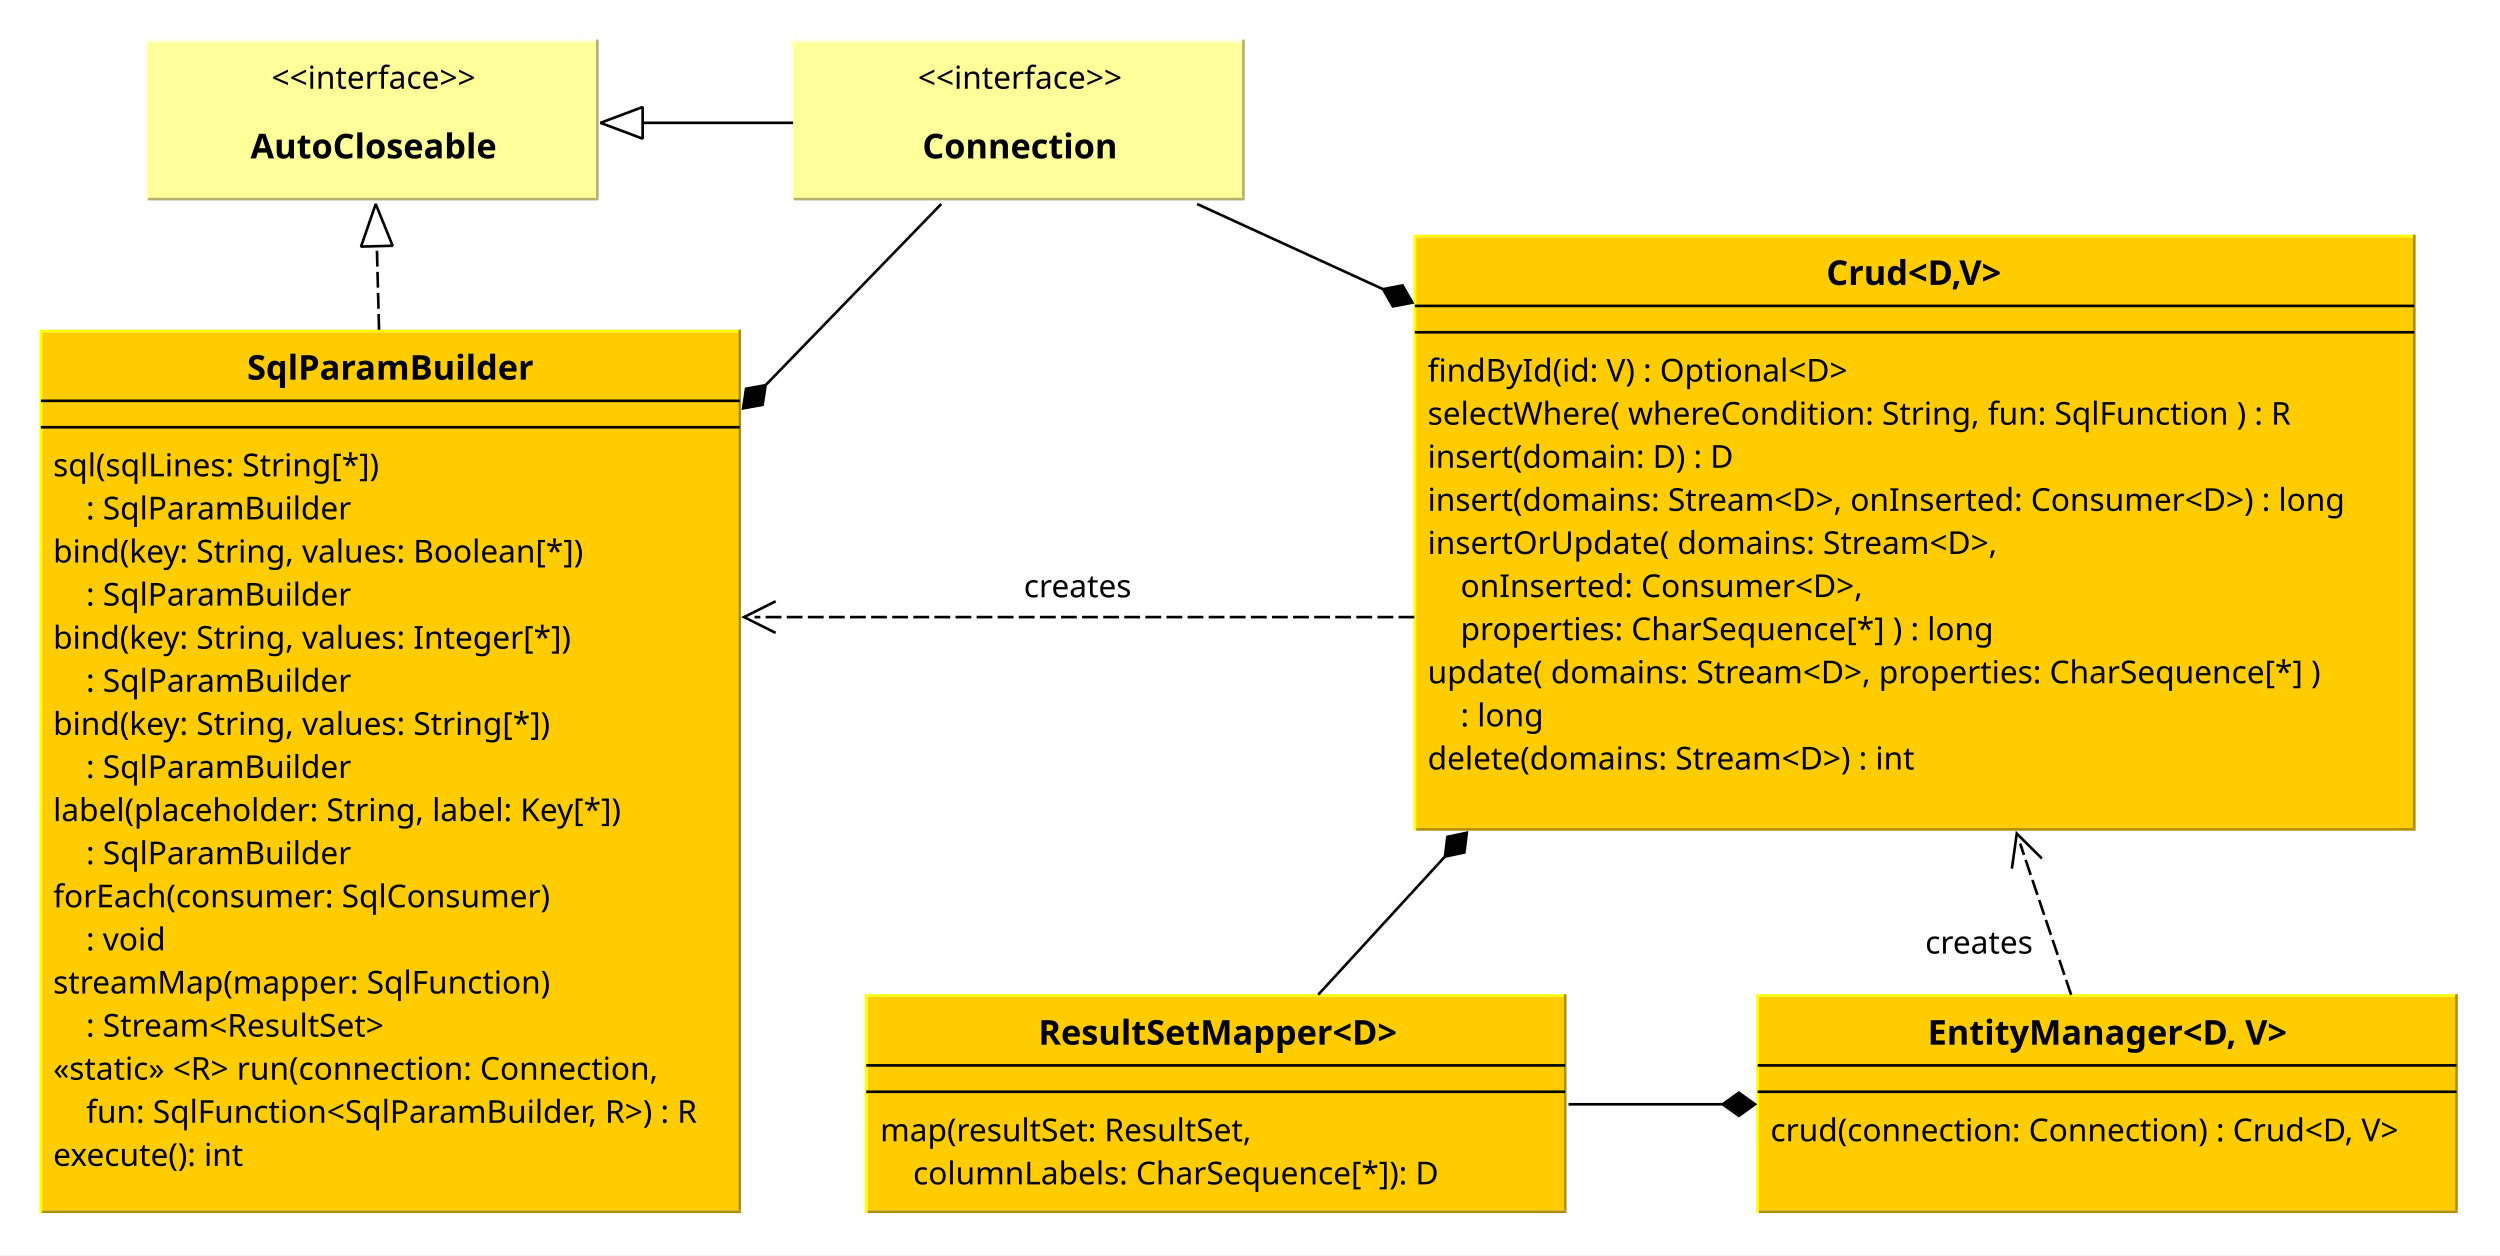
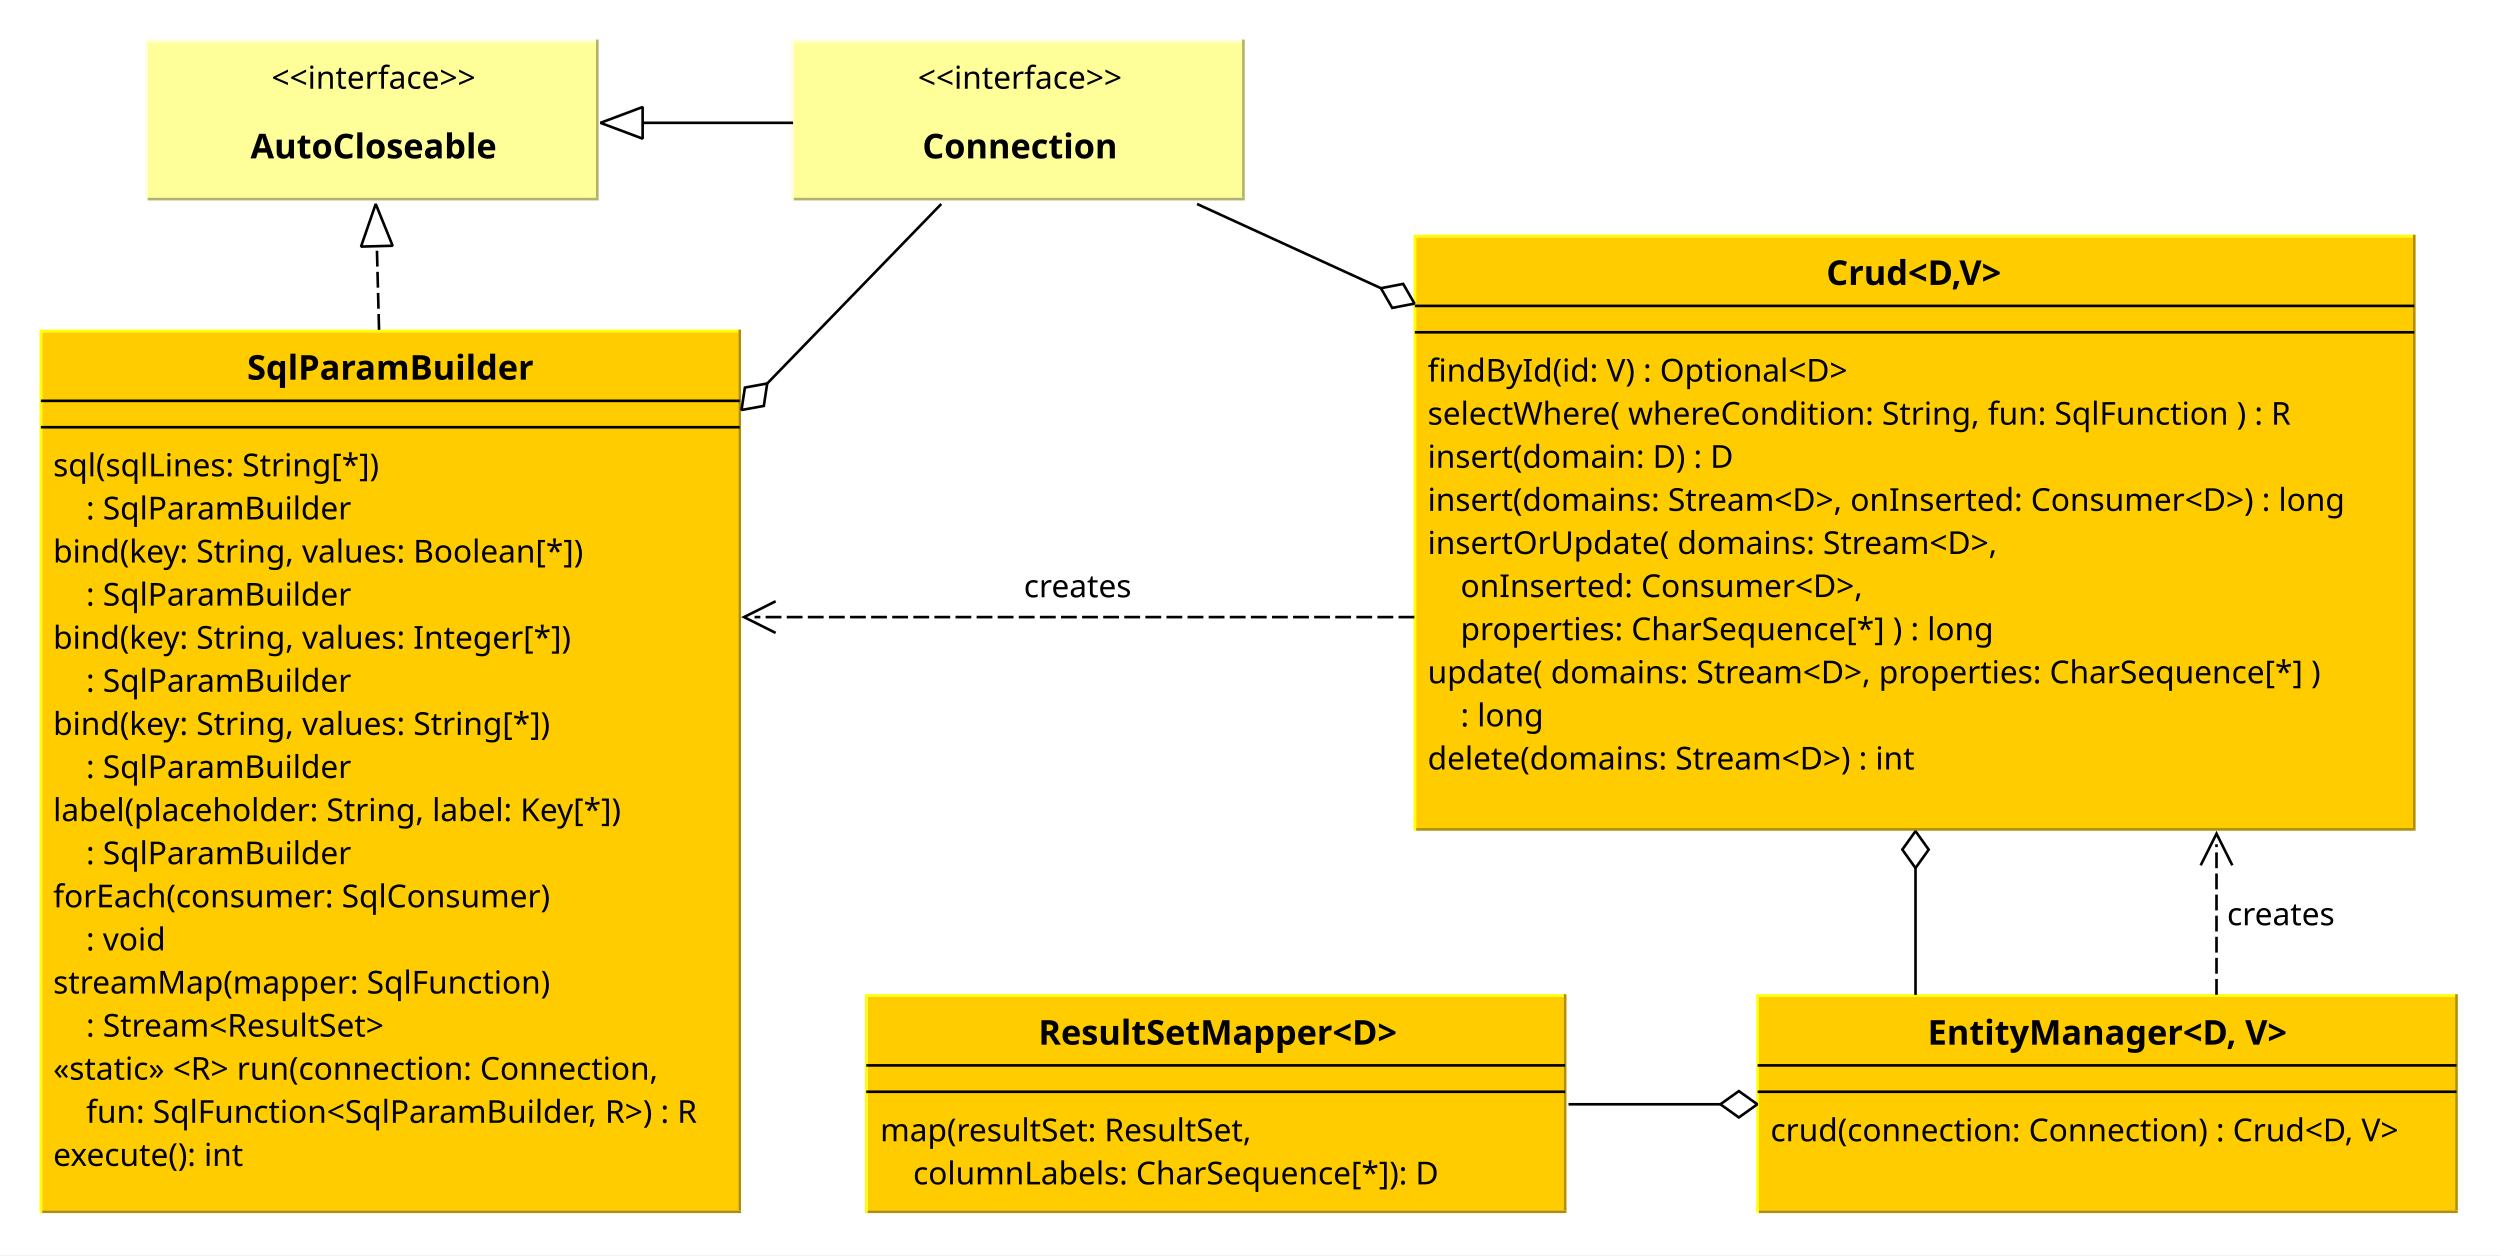
<svg xmlns="http://www.w3.org/2000/svg" fill-opacity="1" color-rendering="auto" color-interpolation="auto" text-rendering="auto" stroke="black" stroke-linecap="square" width="948" stroke-miterlimit="10" shape-rendering="auto" stroke-opacity="1" fill="black" stroke-dasharray="none" font-weight="normal" stroke-width="1" height="476" font-family="'Dialog'" font-style="normal" stroke-linejoin="miter" font-size="12px" stroke-dashoffset="0" image-rendering="auto">
  <defs id="genericDefs" />
  <g>
    <defs id="defs1">
      <clipPath clipPathUnits="userSpaceOnUse" id="clipPath1">
        <path d="M0 0 L948 0 L948 476 L0 476 L0 0 Z" />
      </clipPath>
      <clipPath clipPathUnits="userSpaceOnUse" id="clipPath2">
        <path d="M286 266 L1234 266 L1234 742 L286 742 L286 266 Z" />
      </clipPath>
      <clipPath clipPathUnits="userSpaceOnUse" id="clipPath3">
        <path d="M952 643 L952 726 L1218 726 L1218 643 Z" />
      </clipPath>
      <clipPath clipPathUnits="userSpaceOnUse" id="clipPath4">
        <path d="M614 643 L614 726 L880 726 L880 643 Z" />
      </clipPath>
      <clipPath clipPathUnits="userSpaceOnUse" id="clipPath5">
        <path d="M301 391 L301 726 L567 726 L567 391 Z" />
      </clipPath>
      <clipPath clipPathUnits="userSpaceOnUse" id="clipPath6">
        <path d="M341 281 L341 342 L513 342 L513 281 Z" />
      </clipPath>
      <clipPath clipPathUnits="userSpaceOnUse" id="clipPath7">
        <path d="M822 355 L822 581 L1202 581 L1202 355 Z" />
      </clipPath>
      <clipPath clipPathUnits="userSpaceOnUse" id="clipPath8">
        <path d="M586 281 L586 342 L758 342 L758 281 Z" />
      </clipPath>
    </defs>
    <g fill="white" text-rendering="geometricPrecision" shape-rendering="geometricPrecision" transform="translate(-286,-266)" stroke="white">
      <rect x="286" width="948" height="476" y="266" clip-path="url(#clipPath2)" stroke="none" />
    </g>
    <g fill="rgb(255,204,0)" text-rendering="geometricPrecision" shape-rendering="geometricPrecision" transform="matrix(1,0,0,1,-286,-266)" stroke="rgb(255,204,0)">
      <rect x="953" width="264" height="81" y="644" clip-path="url(#clipPath2)" stroke="none" />
      <rect x="952" y="643" clip-path="url(#clipPath2)" fill="yellow" width="1" height="83" stroke="none" />
      <rect x="953" y="643" clip-path="url(#clipPath2)" fill="yellow" width="264" height="1" stroke="none" />
      <rect x="953" y="725" clip-path="url(#clipPath2)" fill="rgb(178,142,0)" width="265" height="1" stroke="none" />
      <rect x="1217" y="643" clip-path="url(#clipPath2)" fill="rgb(178,142,0)" width="1" height="82" stroke="none" />
    </g>
    <g font-size="13px" stroke-linecap="butt" transform="matrix(1,0,0,1,-286,-266)" text-rendering="geometricPrecision" font-family="sans-serif" shape-rendering="geometricPrecision" font-weight="bold" stroke-miterlimit="1.45">
      <text x="1016.954" xml:space="preserve" y="662.137" clip-path="url(#clipPath3)" stroke="none">EntityManager&lt;D, V&gt;</text>
    </g>
    <g text-rendering="geometricPrecision" shape-rendering="geometricPrecision" transform="matrix(1,0,0,1,-286,-266)">
      <line y2="670" fill="none" x1="953" clip-path="url(#clipPath3)" x2="1217" y1="670" />
      <line y2="680" fill="none" x1="953" clip-path="url(#clipPath3)" x2="1217" y1="680" />
      <text stroke-linecap="butt" x="957.36" y="698.774" clip-path="url(#clipPath3)" font-family="sans-serif" stroke="none" stroke-miterlimit="1.45" xml:space="preserve">crud(connection: Connection) : Crud&lt;D, V&gt;</text>
      <rect x="615" y="644" clip-path="url(#clipPath2)" fill="rgb(255,204,0)" width="264" height="81" stroke="none" />
      <rect x="614" y="643" clip-path="url(#clipPath2)" fill="yellow" width="1" height="83" stroke="none" />
      <rect x="615" y="643" clip-path="url(#clipPath2)" fill="yellow" width="264" height="1" stroke="none" />
      <rect x="615" y="725" clip-path="url(#clipPath2)" fill="rgb(178,142,0)" width="265" height="1" stroke="none" />
      <rect x="879" y="643" clip-path="url(#clipPath2)" fill="rgb(178,142,0)" width="1" height="82" stroke="none" />
    </g>
    <g font-size="13px" stroke-linecap="butt" transform="matrix(1,0,0,1,-286,-266)" text-rendering="geometricPrecision" font-family="sans-serif" shape-rendering="geometricPrecision" font-weight="bold" stroke-miterlimit="1.45">
      <text x="679.757" xml:space="preserve" y="662.137" clip-path="url(#clipPath4)" stroke="none">ResultSetMapper&lt;D&gt;</text>
    </g>
    <g text-rendering="geometricPrecision" shape-rendering="geometricPrecision" transform="matrix(1,0,0,1,-286,-266)">
      <line y2="670" fill="none" x1="615" clip-path="url(#clipPath4)" x2="879" y1="670" />
      <line y2="680" fill="none" x1="615" clip-path="url(#clipPath4)" x2="879" y1="680" />
      <text stroke-linecap="butt" x="619.76" y="698.774" clip-path="url(#clipPath4)" font-family="sans-serif" stroke="none" stroke-miterlimit="1.45" xml:space="preserve">map(resultSet: ResultSet, </text>
      <text stroke-linecap="butt" x="619.76" y="715.118" clip-path="url(#clipPath4)" font-family="sans-serif" stroke="none" stroke-miterlimit="1.45" xml:space="preserve">    columnLabels: CharSequence[*]): D</text>
      <rect x="302" y="392" clip-path="url(#clipPath2)" fill="rgb(255,204,0)" width="264" height="333" stroke="none" />
      <rect x="301" y="391" clip-path="url(#clipPath2)" fill="yellow" width="1" height="335" stroke="none" />
      <rect x="302" y="391" clip-path="url(#clipPath2)" fill="yellow" width="264" height="1" stroke="none" />
      <rect x="302" y="725" clip-path="url(#clipPath2)" fill="rgb(178,142,0)" width="265" height="1" stroke="none" />
      <rect x="566" y="391" clip-path="url(#clipPath2)" fill="rgb(178,142,0)" width="1" height="334" stroke="none" />
    </g>
    <g font-size="13px" stroke-linecap="butt" transform="matrix(1,0,0,1,-286,-266)" text-rendering="geometricPrecision" font-family="sans-serif" shape-rendering="geometricPrecision" font-weight="bold" stroke-miterlimit="1.45">
      <text x="379.703" xml:space="preserve" y="409.977" clip-path="url(#clipPath5)" stroke="none">SqlParamBuilder</text>
    </g>
    <g text-rendering="geometricPrecision" shape-rendering="geometricPrecision" transform="matrix(1,0,0,1,-286,-266)">
      <line y2="418" fill="none" x1="302" clip-path="url(#clipPath5)" x2="566" y1="418" />
      <line y2="428" fill="none" x1="302" clip-path="url(#clipPath5)" x2="566" y1="428" />
      <text stroke-linecap="butt" x="306.16" y="446.614" clip-path="url(#clipPath5)" font-family="sans-serif" stroke="none" stroke-miterlimit="1.45" xml:space="preserve">sql(sqlLines: String[*])</text>
      <text stroke-linecap="butt" x="306.16" y="462.958" clip-path="url(#clipPath5)" font-family="sans-serif" stroke="none" stroke-miterlimit="1.45" xml:space="preserve">    : SqlParamBuilder</text>
      <text stroke-linecap="butt" x="306.16" y="479.302" clip-path="url(#clipPath5)" font-family="sans-serif" stroke="none" stroke-miterlimit="1.45" xml:space="preserve">bind(key: String, values: Boolean[*])</text>
      <text stroke-linecap="butt" x="306.16" y="495.647" clip-path="url(#clipPath5)" font-family="sans-serif" stroke="none" stroke-miterlimit="1.45" xml:space="preserve">    : SqlParamBuilder</text>
      <text stroke-linecap="butt" x="306.16" y="511.991" clip-path="url(#clipPath5)" font-family="sans-serif" stroke="none" stroke-miterlimit="1.45" xml:space="preserve">bind(key: String, values: Integer[*])</text>
      <text stroke-linecap="butt" x="306.16" y="528.335" clip-path="url(#clipPath5)" font-family="sans-serif" stroke="none" stroke-miterlimit="1.45" xml:space="preserve">    : SqlParamBuilder</text>
      <text stroke-linecap="butt" x="306.16" y="544.679" clip-path="url(#clipPath5)" font-family="sans-serif" stroke="none" stroke-miterlimit="1.45" xml:space="preserve">bind(key: String, values: String[*])</text>
      <text stroke-linecap="butt" x="306.16" y="561.023" clip-path="url(#clipPath5)" font-family="sans-serif" stroke="none" stroke-miterlimit="1.45" xml:space="preserve">    : SqlParamBuilder</text>
      <text stroke-linecap="butt" x="306.16" y="577.367" clip-path="url(#clipPath5)" font-family="sans-serif" stroke="none" stroke-miterlimit="1.45" xml:space="preserve">label(placeholder: String, label: Key[*])</text>
      <text stroke-linecap="butt" x="306.16" y="593.711" clip-path="url(#clipPath5)" font-family="sans-serif" stroke="none" stroke-miterlimit="1.45" xml:space="preserve">    : SqlParamBuilder</text>
      <text stroke-linecap="butt" x="306.16" y="610.055" clip-path="url(#clipPath5)" font-family="sans-serif" stroke="none" stroke-miterlimit="1.45" xml:space="preserve">forEach(consumer: SqlConsumer)</text>
      <text stroke-linecap="butt" x="306.16" y="626.399" clip-path="url(#clipPath5)" font-family="sans-serif" stroke="none" stroke-miterlimit="1.45" xml:space="preserve">    : void</text>
      <text stroke-linecap="butt" x="306.16" y="642.744" clip-path="url(#clipPath5)" font-family="sans-serif" stroke="none" stroke-miterlimit="1.45" xml:space="preserve">streamMap(mapper: SqlFunction)</text>
      <text stroke-linecap="butt" x="306.16" y="659.088" clip-path="url(#clipPath5)" font-family="sans-serif" stroke="none" stroke-miterlimit="1.45" xml:space="preserve">    : Stream&lt;ResultSet&gt;</text>
      <text stroke-linecap="butt" x="306.16" y="675.432" clip-path="url(#clipPath5)" font-family="sans-serif" stroke="none" stroke-miterlimit="1.45" xml:space="preserve">«static» &lt;R&gt; run(connection: Connection, </text>
      <text stroke-linecap="butt" x="306.16" y="691.776" clip-path="url(#clipPath5)" font-family="sans-serif" stroke="none" stroke-miterlimit="1.45" xml:space="preserve">    fun: SqlFunction&lt;SqlParamBuilder, R&gt;) : R</text>
      <text stroke-linecap="butt" x="306.16" y="708.12" clip-path="url(#clipPath5)" font-family="sans-serif" stroke="none" stroke-miterlimit="1.45" xml:space="preserve">execute(): int</text>
      <rect x="342" y="282" clip-path="url(#clipPath2)" fill="rgb(255,255,153)" width="170" height="59" stroke="none" />
      <rect x="341" y="281" clip-path="url(#clipPath2)" fill="rgb(255,255,218)" width="1" height="61" stroke="none" />
      <rect x="342" y="281" clip-path="url(#clipPath2)" fill="rgb(255,255,218)" width="170" height="1" stroke="none" />
      <rect x="342" y="341" clip-path="url(#clipPath2)" fill="rgb(178,178,107)" width="171" height="1" stroke="none" />
      <rect x="512" y="281" clip-path="url(#clipPath2)" fill="rgb(178,178,107)" width="1" height="60" stroke="none" />
      <text stroke-linecap="butt" x="388.954" y="299.648" clip-path="url(#clipPath6)" font-family="sans-serif" stroke="none" stroke-miterlimit="1.45" xml:space="preserve">&lt;&lt;interface&gt;&gt;</text>
    </g>
    <g font-size="13px" stroke-linecap="butt" transform="matrix(1,0,0,1,-286,-266)" text-rendering="geometricPrecision" font-family="sans-serif" shape-rendering="geometricPrecision" font-weight="bold" stroke-miterlimit="1.45">
      <text x="380.977" xml:space="preserve" y="326.061" clip-path="url(#clipPath6)" stroke="none">AutoCloseable</text>
    </g>
    <g fill="rgb(255,204,0)" text-rendering="geometricPrecision" shape-rendering="geometricPrecision" transform="matrix(1,0,0,1,-286,-266)" stroke="rgb(255,204,0)">
      <rect x="823" width="378" height="224" y="356" clip-path="url(#clipPath2)" stroke="none" />
      <rect x="822" y="355" clip-path="url(#clipPath2)" fill="yellow" width="1" height="226" stroke="none" />
      <rect x="823" y="355" clip-path="url(#clipPath2)" fill="yellow" width="378" height="1" stroke="none" />
      <rect x="823" y="580" clip-path="url(#clipPath2)" fill="rgb(178,142,0)" width="379" height="1" stroke="none" />
      <rect x="1201" y="355" clip-path="url(#clipPath2)" fill="rgb(178,142,0)" width="1" height="225" stroke="none" />
    </g>
    <g font-size="13px" stroke-linecap="butt" transform="matrix(1,0,0,1,-286,-266)" text-rendering="geometricPrecision" font-family="sans-serif" shape-rendering="geometricPrecision" font-weight="bold" stroke-miterlimit="1.45">
      <text x="978.56" xml:space="preserve" y="374.057" clip-path="url(#clipPath7)" stroke="none">Crud&lt;D,V&gt;</text>
    </g>
    <g text-rendering="geometricPrecision" shape-rendering="geometricPrecision" transform="matrix(1,0,0,1,-286,-266)">
      <line y2="382" fill="none" x1="823" clip-path="url(#clipPath7)" x2="1201" y1="382" />
      <line y2="392" fill="none" x1="823" clip-path="url(#clipPath7)" x2="1201" y1="392" />
      <text stroke-linecap="butt" x="827.36" y="410.694" clip-path="url(#clipPath7)" font-family="sans-serif" stroke="none" stroke-miterlimit="1.45" xml:space="preserve">findById(id: V) : Optional&lt;D&gt;</text>
      <text stroke-linecap="butt" x="827.36" y="427.038" clip-path="url(#clipPath7)" font-family="sans-serif" stroke="none" stroke-miterlimit="1.45" xml:space="preserve">selectWhere( whereCondition: String, fun: SqlFunction ) : R</text>
      <text stroke-linecap="butt" x="827.36" y="443.382" clip-path="url(#clipPath7)" font-family="sans-serif" stroke="none" stroke-miterlimit="1.45" xml:space="preserve">insert(domain: D) : D</text>
      <text stroke-linecap="butt" x="827.36" y="459.726" clip-path="url(#clipPath7)" font-family="sans-serif" stroke="none" stroke-miterlimit="1.45" xml:space="preserve">insert(domains: Stream&lt;D&gt;, onInserted: Consumer&lt;D&gt;) : long</text>
      <text stroke-linecap="butt" x="827.36" y="476.071" clip-path="url(#clipPath7)" font-family="sans-serif" stroke="none" stroke-miterlimit="1.45" xml:space="preserve">insertOrUpdate( domains: Stream&lt;D&gt;,</text>
      <text stroke-linecap="butt" x="827.36" y="492.415" clip-path="url(#clipPath7)" font-family="sans-serif" stroke="none" stroke-miterlimit="1.45" xml:space="preserve">    onInserted: Consumer&lt;D&gt;,</text>
      <text stroke-linecap="butt" x="827.36" y="508.759" clip-path="url(#clipPath7)" font-family="sans-serif" stroke="none" stroke-miterlimit="1.45" xml:space="preserve">    properties: CharSequence[*] ) : long</text>
      <text stroke-linecap="butt" x="827.36" y="525.103" clip-path="url(#clipPath7)" font-family="sans-serif" stroke="none" stroke-miterlimit="1.45" xml:space="preserve">update( domains: Stream&lt;D&gt;, properties: CharSequence[*] )</text>
      <text stroke-linecap="butt" x="827.36" y="541.447" clip-path="url(#clipPath7)" font-family="sans-serif" stroke="none" stroke-miterlimit="1.45" xml:space="preserve">    : long</text>
      <text stroke-linecap="butt" x="827.36" y="557.791" clip-path="url(#clipPath7)" font-family="sans-serif" stroke="none" stroke-miterlimit="1.45" xml:space="preserve">delete(domains: Stream&lt;D&gt;) : int</text>
      <rect x="587" y="282" clip-path="url(#clipPath2)" fill="rgb(255,255,153)" width="170" height="59" stroke="none" />
      <rect x="586" y="281" clip-path="url(#clipPath2)" fill="rgb(255,255,218)" width="1" height="61" stroke="none" />
      <rect x="587" y="281" clip-path="url(#clipPath2)" fill="rgb(255,255,218)" width="170" height="1" stroke="none" />
      <rect x="587" y="341" clip-path="url(#clipPath2)" fill="rgb(178,178,107)" width="171" height="1" stroke="none" />
      <rect x="757" y="281" clip-path="url(#clipPath2)" fill="rgb(178,178,107)" width="1" height="60" stroke="none" />
      <text stroke-linecap="butt" x="634.054" y="299.648" clip-path="url(#clipPath8)" font-family="sans-serif" stroke="none" stroke-miterlimit="1.45" xml:space="preserve">&lt;&lt;interface&gt;&gt;</text>
    </g>
    <g font-size="13px" stroke-linecap="butt" transform="matrix(1,0,0,1,-286,-266)" text-rendering="geometricPrecision" font-family="sans-serif" shape-rendering="geometricPrecision" font-weight="bold" stroke-miterlimit="1.45">
      <text x="635.775" xml:space="preserve" y="326.061" clip-path="url(#clipPath8)" stroke="none">Connection</text>
      <path fill="none" d="M945.372 684.74 L880.788 684.74" clip-path="url(#clipPath2)" />
+     </g>
+     <g stroke-linecap="butt" transform="matrix(1,0,0,1,-286,-266)" fill="white" text-rendering="geometricPrecision" shape-rendering="geometricPrecision" stroke="white" stroke-miterlimit="1.45">
      <path d="M952.372 684.74 L945.372 689.74 L938.372 684.74 L945.372 679.74 Z" stroke="none" clip-path="url(#clipPath2)" />
+       <path fill="none" d="M952.372 684.74 L945.372 689.74 L938.372 684.74 L945.372 679.74 Z" clip-path="url(#clipPath2)" stroke="black" />
+       <path fill="none" stroke-dasharray="6,2" d="M429.733 391.072 L428.869 358.351" clip-path="url(#clipPath2)" stroke="black" />
+       <path stroke-dasharray="6,2" d="M428.473 343.356 L422.897 359.509 L434.893 359.192 Z" clip-path="url(#clipPath2)" stroke="none" />
+       <path fill="none" d="M428.473 343.356 L422.897 359.509 L434.893 359.192 Z" clip-path="url(#clipPath2)" stroke="black" />
+       <path fill="none" stroke-dasharray="6,2" d="M1126.5 643.229 L1126.5 586.13" clip-path="url(#clipPath2)" stroke="black" />
+       <path fill="black" stroke-dasharray="6,2" d="M1126.5 582.13 L1120.5 594.13 L1126.5 582.13 L1132.5 594.13 Z" clip-path="url(#clipPath2)" stroke="none" />
    </g>
-     <g text-rendering="geometricPrecision" stroke-miterlimit="1.45" stroke-dasharray="6,2" shape-rendering="geometricPrecision" transform="matrix(1,0,0,1,-286,-266)" stroke-linecap="butt">
-       <path fill="none" d="M429.733 391.072 L428.869 358.351" clip-path="url(#clipPath2)" />
-       <path fill="white" d="M428.473 343.356 L422.897 359.509 L434.893 359.192 Z" clip-path="url(#clipPath2)" stroke="none" />
-       <path fill="none" stroke-dasharray="none" d="M428.473 343.356 L422.897 359.509 L434.893 359.192 Z" clip-path="url(#clipPath2)" />
-       <path fill="none" d="M1071.378 643.259 L1052.039 585.883" clip-path="url(#clipPath2)" />
-       <path d="M1050.762 582.092 L1048.909 595.38 L1050.762 582.092 L1060.28 591.548 Z" clip-path="url(#clipPath2)" stroke="none" />
-       <path fill="none" stroke-miterlimit="10" stroke-dasharray="none" d="M1050.762 582.092 L1048.909 595.38 L1050.762 582.092 L1060.28 591.548 Z" clip-path="url(#clipPath2)" stroke-linecap="square" />
-       <text x="1016.038" y="627.599" clip-path="url(#clipPath2)" font-family="sans-serif" stroke-dasharray="none" stroke="none" xml:space="preserve">creates</text>
-       <path fill="none" d="M822.326 500 L572.129 500" clip-path="url(#clipPath2)" />
-       <path d="M568.129 500 L580.129 506 L568.129 500 L580.129 494 Z" clip-path="url(#clipPath2)" stroke="none" />
-       <path fill="none" stroke-miterlimit="10" stroke-dasharray="none" d="M568.129 500 L580.129 506 L568.129 500 L580.129 494 Z" clip-path="url(#clipPath2)" stroke-linecap="square" />
-       <text x="674.228" y="492.484" clip-path="url(#clipPath2)" font-family="sans-serif" stroke-dasharray="none" stroke="none" xml:space="preserve">creates</text>
-       <path fill="none" stroke-dasharray="none" d="M838.068 586.292 L785.836 643.232" clip-path="url(#clipPath2)" />
-       <path stroke-dasharray="none" d="M842.8 581.133 L841.752 589.672 L833.336 591.45 L834.383 582.912 Z" clip-path="url(#clipPath2)" stroke="none" />
-       <path fill="none" stroke-dasharray="none" d="M572.051 416.446 L642.936 343.339" clip-path="url(#clipPath2)" />
-       <path stroke-dasharray="none" d="M567.178 421.472 L568.461 412.966 L576.924 411.421 L575.641 419.927 Z" clip-path="url(#clipPath2)" stroke="none" />
-       <path fill="none" stroke-dasharray="none" d="M816.007 378.205 L739.932 343.353" clip-path="url(#clipPath2)" />
-       <path stroke-dasharray="none" d="M822.371 381.121 L813.925 382.751 L809.644 375.29 L818.09 373.66 Z" clip-path="url(#clipPath2)" stroke="none" />
-       <path fill="none" stroke-dasharray="none" d="M586.742 312.58 L528.687 312.58" clip-path="url(#clipPath2)" />
-       <path fill="white" stroke-dasharray="none" d="M513.687 312.58 L529.687 318.58 L529.687 306.58 Z" clip-path="url(#clipPath2)" stroke="none" />
-       <path fill="none" stroke-dasharray="none" d="M513.687 312.58 L529.687 318.58 L529.687 306.58 Z" clip-path="url(#clipPath2)" />
+     <g text-rendering="geometricPrecision" shape-rendering="geometricPrecision" transform="matrix(1,0,0,1,-286,-266)">
+       <path fill="none" d="M1126.5 582.13 L1120.5 594.13 L1126.5 582.13 L1132.5 594.13 Z" clip-path="url(#clipPath2)" />
+       <text stroke-linecap="butt" x="1130.5" y="616.856" clip-path="url(#clipPath2)" font-family="sans-serif" stroke="none" stroke-miterlimit="1.45" xml:space="preserve">creates</text>
+       <path fill="none" stroke-miterlimit="1.45" stroke-dasharray="6,2" d="M822.326 500 L572.129 500" clip-path="url(#clipPath2)" stroke-linecap="butt" />
+       <path stroke-miterlimit="1.45" stroke-dasharray="6,2" d="M568.129 500 L580.129 506 L568.129 500 L580.129 494 Z" clip-path="url(#clipPath2)" stroke-linecap="butt" stroke="none" />
+       <path fill="none" d="M568.129 500 L580.129 506 L568.129 500 L580.129 494 Z" clip-path="url(#clipPath2)" />
+       <text stroke-linecap="butt" x="674.228" y="492.484" clip-path="url(#clipPath2)" font-family="sans-serif" stroke="none" stroke-miterlimit="1.45" xml:space="preserve">creates</text>
+       <path fill="none" stroke-miterlimit="1.45" d="M1012.36 588.165 L1012.36 643.262" clip-path="url(#clipPath2)" stroke-linecap="butt" />
+     </g>
+     <g stroke-linecap="butt" transform="matrix(1,0,0,1,-286,-266)" fill="white" text-rendering="geometricPrecision" shape-rendering="geometricPrecision" stroke="white" stroke-miterlimit="1.45">
+       <path d="M1012.36 581.165 L1017.36 588.165 L1012.36 595.165 L1007.36 588.165 Z" stroke="none" clip-path="url(#clipPath2)" />
+       <path fill="none" d="M1012.36 581.165 L1017.36 588.165 L1012.36 595.165 L1007.36 588.165 Z" clip-path="url(#clipPath2)" stroke="black" />
+       <path fill="none" d="M572.051 416.446 L642.936 343.339" clip-path="url(#clipPath2)" stroke="black" />
+       <path d="M567.178 421.472 L568.461 412.966 L576.924 411.421 L575.641 419.927 Z" clip-path="url(#clipPath2)" stroke="none" />
+       <path fill="none" d="M567.178 421.472 L568.461 412.966 L576.924 411.421 L575.641 419.927 Z" clip-path="url(#clipPath2)" stroke="black" />
+       <path fill="none" d="M816.007 378.205 L739.932 343.353" clip-path="url(#clipPath2)" stroke="black" />
+       <path d="M822.371 381.121 L813.925 382.751 L809.644 375.29 L818.09 373.66 Z" clip-path="url(#clipPath2)" stroke="none" />
+       <path fill="none" d="M822.371 381.121 L813.925 382.751 L809.644 375.29 L818.09 373.66 Z" clip-path="url(#clipPath2)" stroke="black" />
+       <path fill="none" d="M586.742 312.58 L528.687 312.58" clip-path="url(#clipPath2)" stroke="black" />
+       <path d="M513.687 312.58 L529.687 318.58 L529.687 306.58 Z" clip-path="url(#clipPath2)" stroke="none" />
+       <path fill="none" d="M513.687 312.58 L529.687 318.58 L529.687 306.58 Z" clip-path="url(#clipPath2)" stroke="black" />
    </g>
  </g>
</svg>
